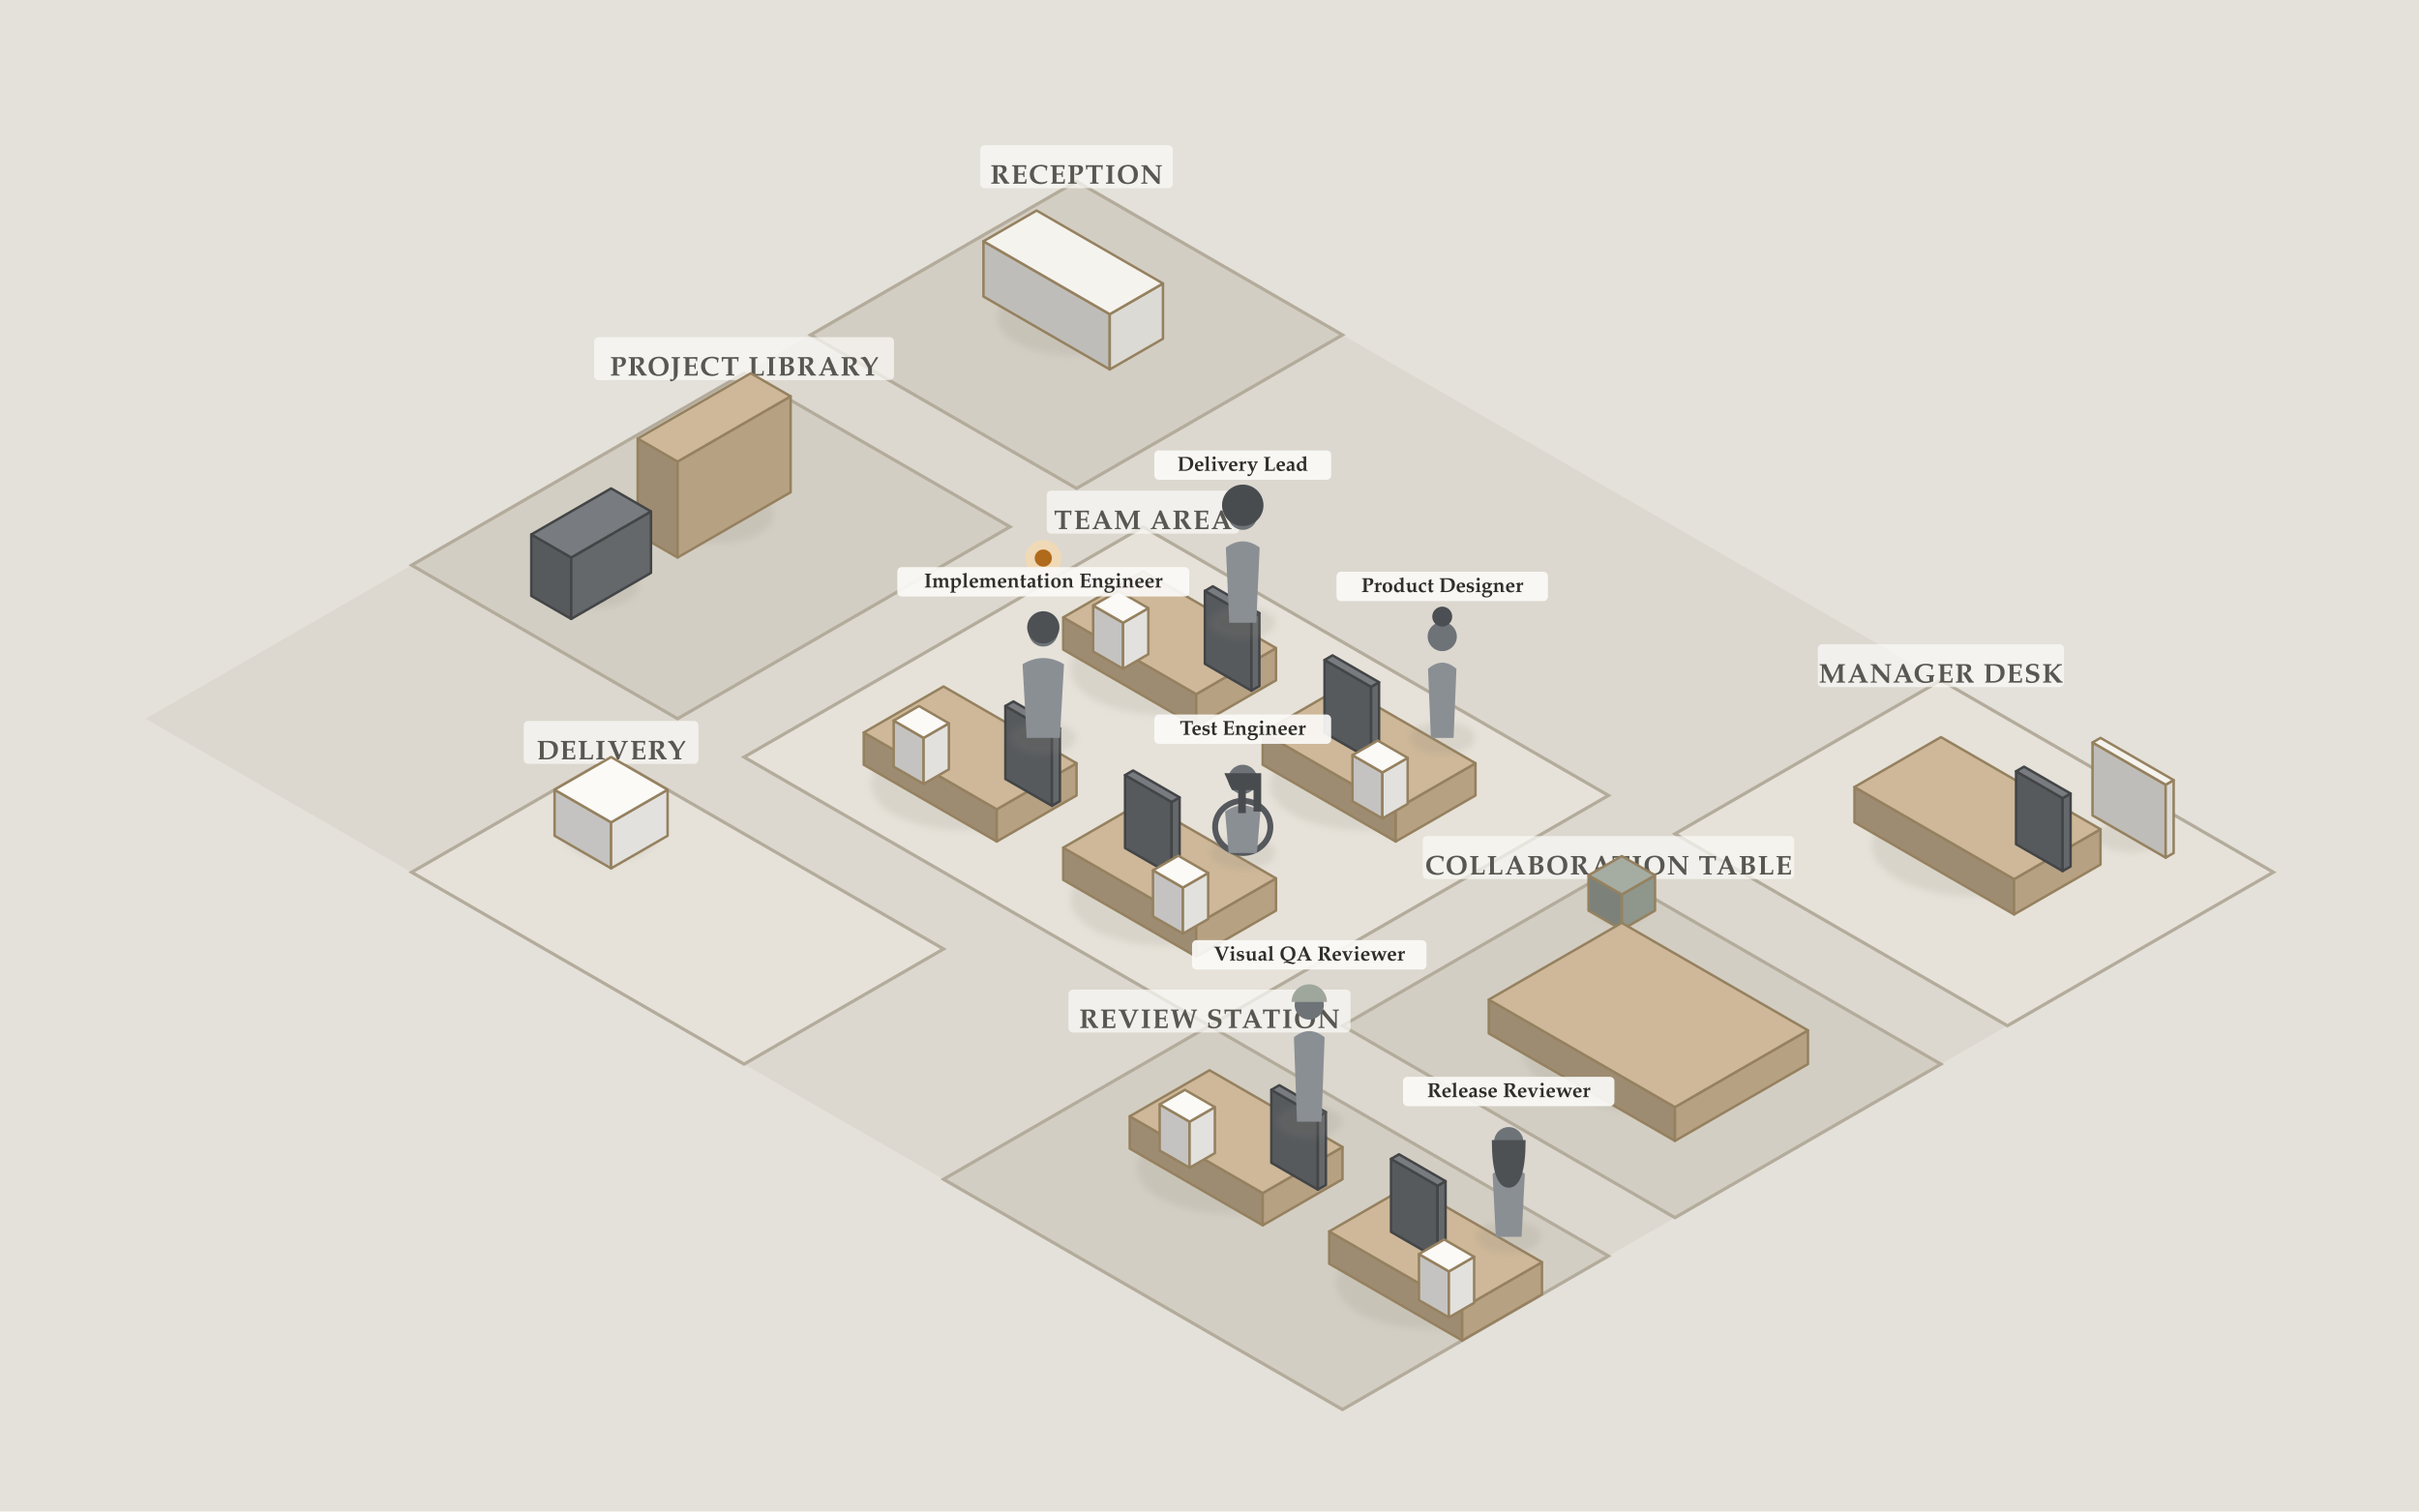
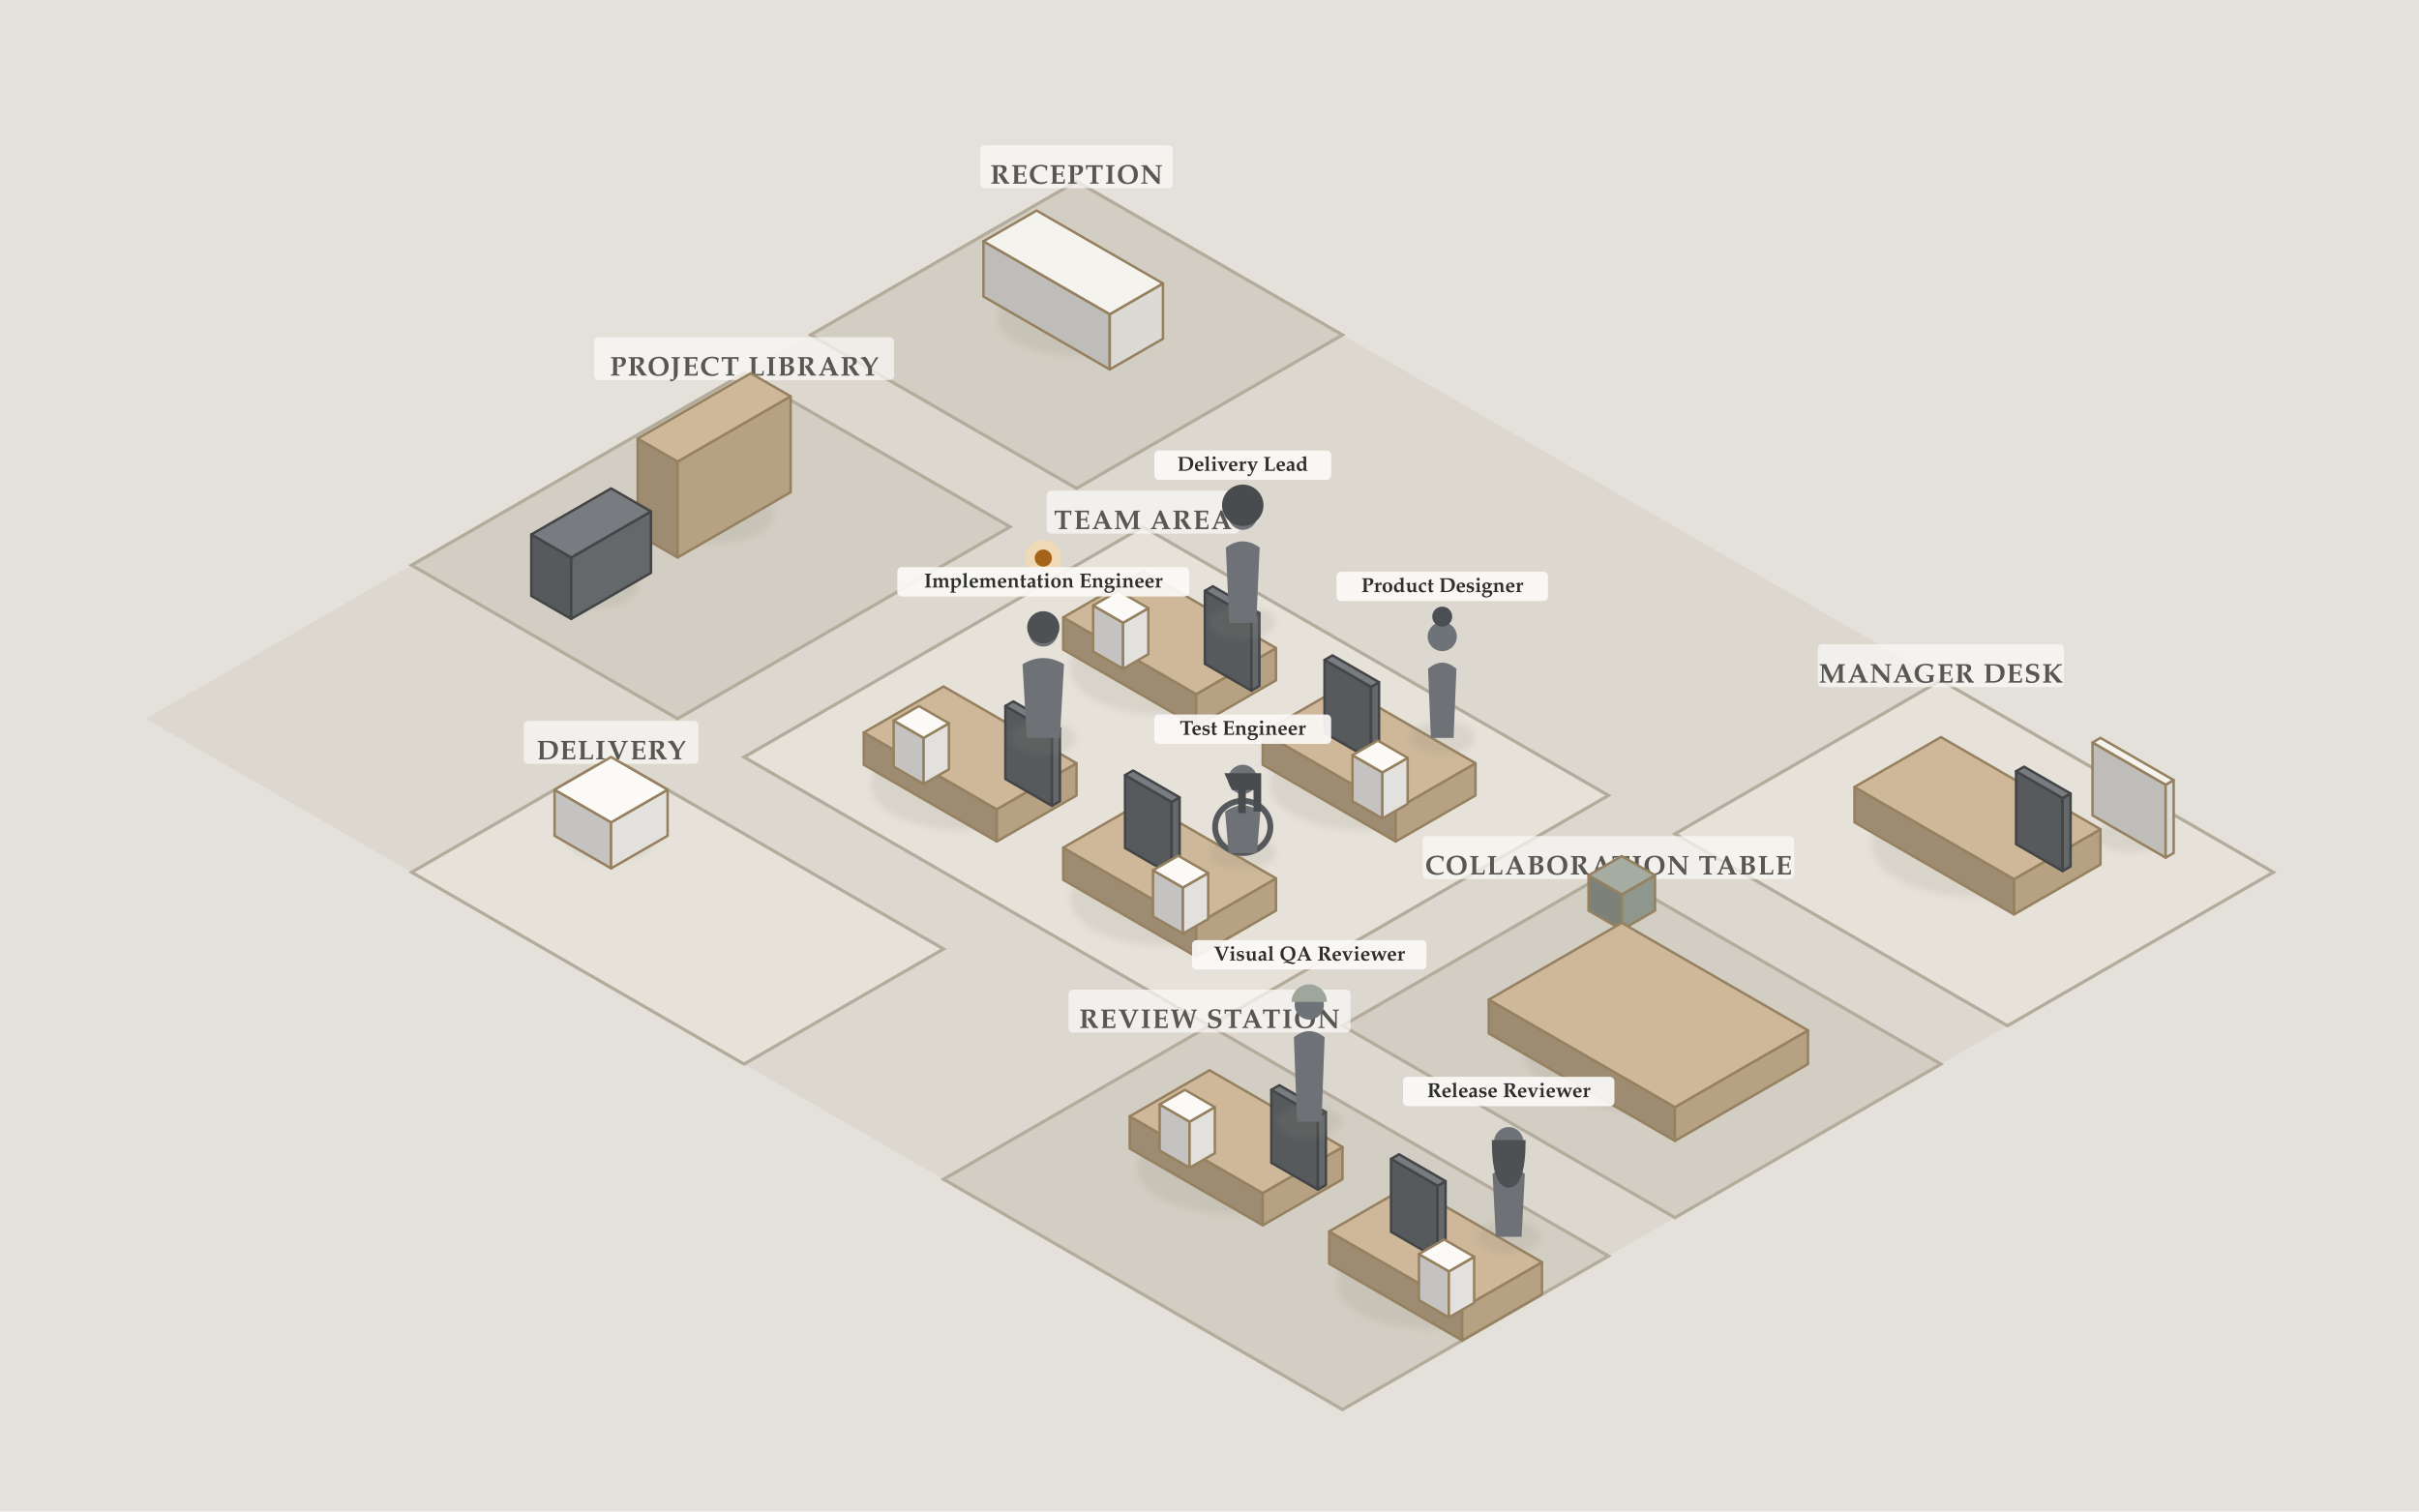
<svg xmlns="http://www.w3.org/2000/svg" viewBox="0 0 1280 800" width="1280" height="800" role="img" aria-label="Architectural clarity candidate: the frozen Phase 6 default-office comparison frame">
  <defs>
    <filter id="soft-candidate-a-architectural-clarity" x="-60%" y="-60%" width="220%" height="220%">
      <feGaussianBlur stdDeviation="1.5" />
    </filter>
    <filter id="glow-candidate-a-architectural-clarity" x="-80%" y="-80%" width="260%" height="260%">
      <feGaussianBlur stdDeviation="12" />
    </filter>
  </defs>
  <rect width="1280" height="800" fill="#e4e1da" />
  <g transform="translate(569.64 96.00) scale(1.1949)">
    <polygon points="0.00,0.00 530.01,306.00 117.78,544.00 -412.23,238.00" fill="#dcd8cf" />
    <polygon points="0.00,0.00 117.78,68.00 0.00,136.00 -117.78,68.00" fill="#d3cec3" stroke="#b3ab9b" stroke-width="1.43" />
    <polygon points="382.78,221.00 530.01,306.00 412.23,374.00 265.00,289.00" fill="#e6e2d9" stroke="#b3ab9b" stroke-width="1.43" />
    <polygon points="-147.22,85.00 -29.44,153.00 -176.67,238.00 -294.45,170.00" fill="#d3cec3" stroke="#b3ab9b" stroke-width="1.43" />
    <polygon points="29.44,153.00 235.56,272.00 58.89,374.00 -147.22,255.00" fill="#e6e2d9" stroke="#b3ab9b" stroke-width="1.43" />
    <polygon points="235.56,306.00 382.78,391.00 265.00,459.00 117.78,374.00" fill="#d3cec3" stroke="#b3ab9b" stroke-width="1.43" />
    <polygon points="-206.11,255.00 -58.89,340.00 -147.22,391.00 -294.45,306.00" fill="#e6e2d9" stroke="#b3ab9b" stroke-width="1.43" />
    <polygon points="58.89,374.00 235.56,476.00 117.78,544.00 -58.89,442.00" fill="#d3cec3" stroke="#b3ab9b" stroke-width="1.43" />
    <g>
      <rect x="-42.64" y="-16.00" width="85.28" height="19.00" rx="2" fill="#fbfaf7" opacity="0.72" />
      <text x="0.00" y="1.00" text-anchor="middle" font-family="'Iowan Old Style', 'Palatino Linotype', 'Segoe UI', -apple-system, system-ui, sans-serif" font-size="12" font-weight="600" fill="#595751" letter-spacing="0.5">RECEPTION</text>
    </g>
    <g>
      <rect x="328.26" y="205.00" width="109.04" height="19.00" rx="2" fill="#fbfaf7" opacity="0.72" />
      <text x="382.78" y="222.00" text-anchor="middle" font-family="'Iowan Old Style', 'Palatino Linotype', 'Segoe UI', -apple-system, system-ui, sans-serif" font-size="12" font-weight="600" fill="#595751" letter-spacing="0.5">MANAGER DESK</text>
    </g>
    <g>
      <rect x="-213.62" y="69.00" width="132.80" height="19.00" rx="2" fill="#fbfaf7" opacity="0.72" />
      <text x="-147.22" y="86.00" text-anchor="middle" font-family="'Iowan Old Style', 'Palatino Linotype', 'Segoe UI', -apple-system, system-ui, sans-serif" font-size="12" font-weight="600" fill="#595751" letter-spacing="0.5">PROJECT LIBRARY</text>
    </g>
    <g>
      <rect x="-13.20" y="137.00" width="85.28" height="19.00" rx="2" fill="#fbfaf7" opacity="0.72" />
      <text x="29.44" y="154.00" text-anchor="middle" font-family="'Iowan Old Style', 'Palatino Linotype', 'Segoe UI', -apple-system, system-ui, sans-serif" font-size="12" font-weight="600" fill="#595751" letter-spacing="0.5">TEAM AREA</text>
    </g>
    <g>
      <rect x="153.32" y="290.00" width="164.48" height="19.00" rx="2" fill="#fbfaf7" opacity="0.72" />
      <text x="235.56" y="307.00" text-anchor="middle" font-family="'Iowan Old Style', 'Palatino Linotype', 'Segoe UI', -apple-system, system-ui, sans-serif" font-size="12" font-weight="600" fill="#595751" letter-spacing="0.5">COLLABORATION TABLE</text>
    </g>
    <g>
      <rect x="-244.79" y="239.00" width="77.36" height="19.00" rx="2" fill="#fbfaf7" opacity="0.72" />
      <text x="-206.11" y="256.00" text-anchor="middle" font-family="'Iowan Old Style', 'Palatino Linotype', 'Segoe UI', -apple-system, system-ui, sans-serif" font-size="12" font-weight="600" fill="#595751" letter-spacing="0.5">DELIVERY</text>
    </g>
    <g>
      <rect x="-3.55" y="358.00" width="124.88" height="19.00" rx="2" fill="#fbfaf7" opacity="0.72" />
      <text x="58.89" y="375.00" text-anchor="middle" font-family="'Iowan Old Style', 'Palatino Linotype', 'Segoe UI', -apple-system, system-ui, sans-serif" font-size="12" font-weight="600" fill="#595751" letter-spacing="0.5">REVIEW STATION</text>
    </g>
    <ellipse cx="-1.47" cy="60.35" rx="33.67" ry="16.84" fill="#8d877b" opacity="0.16" filter="url(#soft-candidate-a-architectural-clarity)" />
    <polygon points="-41.22,26.52 14.72,58.82 14.72,83.30 -41.22,51.00" fill="#bebdb9" stroke="#95815f" stroke-width="1.1" stroke-linejoin="round" />
    <polygon points="38.28,45.22 14.72,58.82 14.72,83.30 38.28,69.70" fill="#dcdad5" stroke="#95815f" stroke-width="1.1" stroke-linejoin="round" />
    <polygon points="-17.67,12.92 38.28,45.22 14.72,58.82 -41.22,26.52" fill="#f5f3ee" stroke="#95815f" stroke-width="1.1" stroke-linejoin="round" />
    <ellipse cx="-159.74" cy="147.47" rx="25.77" ry="12.88" fill="#8d877b" opacity="0.16" filter="url(#soft-candidate-a-architectural-clarity)" />
    <polygon points="-194.34,113.90 -176.67,124.10 -176.67,166.60 -194.34,156.40" fill="#9e8c72" stroke="#95815f" stroke-width="1.1" stroke-linejoin="round" />
    <polygon points="-126.61,95.20 -176.67,124.10 -176.67,166.60 -126.61,137.70" fill="#b7a183" stroke="#95815f" stroke-width="1.1" stroke-linejoin="round" />
    <polygon points="-144.28,85.00 -126.61,95.20 -176.67,124.10 -194.34,113.90" fill="#ceb899" stroke="#95815f" stroke-width="1.1" stroke-linejoin="round" />
    <ellipse cx="-214.21" cy="178.92" rx="20.50" ry="10.25" fill="#8d877b" opacity="0.16" filter="url(#soft-candidate-a-architectural-clarity)" />
    <polygon points="-241.45,156.40 -223.78,166.60 -223.78,193.80 -241.45,183.60" fill="#575a5d" stroke="#434547" stroke-width="1.1" stroke-linejoin="round" />
    <polygon points="-188.45,146.20 -223.78,166.60 -223.78,193.80 -188.45,173.40" fill="#64686b" stroke="#434547" stroke-width="1.1" stroke-linejoin="round" />
    <polygon points="-206.11,136.00 -188.45,146.20 -223.78,166.60 -241.45,156.40" fill="#787b7f" stroke="#434547" stroke-width="1.1" stroke-linejoin="round" />
    <ellipse cx="38.28" cy="215.90" rx="41.05" ry="20.53" fill="#8d877b" opacity="0.16" filter="url(#soft-candidate-a-architectural-clarity)" />
    <polygon points="-5.89,193.12 53.00,227.12 53.00,241.40 -5.89,207.40" fill="#9e8c72" stroke="#95815f" stroke-width="1.1" stroke-linejoin="round" />
    <polygon points="88.33,206.72 53.00,227.12 53.00,241.40 88.33,221.00" fill="#b7a183" stroke="#95815f" stroke-width="1.1" stroke-linejoin="round" />
    <polygon points="29.44,172.72 88.33,206.72 53.00,227.12 -5.89,193.12" fill="#ceb899" stroke="#95815f" stroke-width="1.1" stroke-linejoin="round" />
    <polygon points="56.83,181.39 77.44,193.29 77.44,225.59 56.83,213.69" fill="#575a5d" stroke="#434547" stroke-width="1.1" stroke-linejoin="round" />
    <polygon points="80.97,191.25 77.44,193.29 77.44,225.59 80.97,223.55" fill="#64686b" stroke="#434547" stroke-width="1.1" stroke-linejoin="round" />
    <polygon points="60.36,179.35 80.97,191.25 77.44,193.29 56.83,181.39" fill="#787b7f" stroke="#434547" stroke-width="1.1" stroke-linejoin="round" />
    <polygon points="7.36,187.85 20.61,195.50 20.61,215.90 7.36,208.25" fill="#c4c3c1" stroke="#95815f" stroke-width="1.1" stroke-linejoin="round" />
    <polygon points="31.80,189.04 20.61,195.50 20.61,215.90 31.80,209.44" fill="#e2e1de" stroke="#95815f" stroke-width="1.1" stroke-linejoin="round" />
    <polygon points="18.55,181.39 31.80,189.04 20.61,195.50 7.36,187.85" fill="#fbfaf7" stroke="#95815f" stroke-width="1.1" stroke-linejoin="round" />
    <ellipse cx="73.61" cy="195.50" rx="14.49" ry="7.25" fill="#8d877b" opacity="0.16" filter="url(#soft-candidate-a-architectural-clarity)" />
-     <path d="M 67.63 195.50 L 66.13 162.18 Q 73.61 156.74 81.09 162.18 L 79.60 195.50 Z" fill="#8a8f94" />
+     <path d="M 67.63 195.50 L 66.13 162.18 Q 73.61 156.74 81.09 162.18 L 79.60 195.50 Z" fill="#6e7276" />
    <circle cx="73.61" cy="147.90" r="6.46" fill="#6e7378" />
    <circle cx="73.61" cy="143.48" r="9.18" fill="#494c4f" />
    <rect x="34.46" y="119.18" width="78.30" height="13" rx="2" fill="#fbfaf7" opacity="0.92" />
    <text x="73.61" y="128.18" text-anchor="middle" font-family="'Iowan Old Style', 'Palatino Linotype', 'Segoe UI', -apple-system, system-ui, sans-serif" font-size="9" font-weight="600" fill="#2f2e2b">Delivery Lead</text>
    <ellipse cx="126.61" cy="266.90" rx="41.05" ry="20.53" fill="#8d877b" opacity="0.16" filter="url(#soft-candidate-a-architectural-clarity)" />
    <polygon points="82.45,244.12 141.34,278.12 141.34,292.40 82.45,258.40" fill="#9e8c72" stroke="#95815f" stroke-width="1.1" stroke-linejoin="round" />
    <polygon points="176.67,257.72 141.34,278.12 141.34,292.40 176.67,272.00" fill="#b7a183" stroke="#95815f" stroke-width="1.1" stroke-linejoin="round" />
    <polygon points="117.78,223.72 176.67,257.72 141.34,278.12 82.45,244.12" fill="#ceb899" stroke="#95815f" stroke-width="1.1" stroke-linejoin="round" />
    <polygon points="109.83,211.99 130.44,223.89 130.44,256.19 109.83,244.29" fill="#575a5d" stroke="#434547" stroke-width="1.1" stroke-linejoin="round" />
    <polygon points="133.97,221.85 130.44,223.89 130.44,256.19 133.97,254.15" fill="#64686b" stroke="#434547" stroke-width="1.1" stroke-linejoin="round" />
    <polygon points="113.36,209.95 133.97,221.85 130.44,223.89 109.83,211.99" fill="#787b7f" stroke="#434547" stroke-width="1.1" stroke-linejoin="round" />
    <polygon points="122.20,254.15 135.45,261.80 135.45,282.20 122.20,274.55" fill="#c4c3c1" stroke="#95815f" stroke-width="1.1" stroke-linejoin="round" />
    <polygon points="146.64,255.34 135.45,261.80 135.45,282.20 146.64,275.74" fill="#e2e1de" stroke="#95815f" stroke-width="1.1" stroke-linejoin="round" />
    <polygon points="133.39,247.69 146.64,255.34 135.45,261.80 122.20,254.15" fill="#fbfaf7" stroke="#95815f" stroke-width="1.1" stroke-linejoin="round" />
    <ellipse cx="-50.06" cy="266.90" rx="41.05" ry="20.53" fill="#8d877b" opacity="0.16" filter="url(#soft-candidate-a-architectural-clarity)" />
    <polygon points="-94.22,244.12 -35.33,278.12 -35.33,292.40 -94.22,258.40" fill="#9e8c72" stroke="#95815f" stroke-width="1.1" stroke-linejoin="round" />
    <polygon points="0.00,257.72 -35.33,278.12 -35.33,292.40 0.00,272.00" fill="#b7a183" stroke="#95815f" stroke-width="1.1" stroke-linejoin="round" />
    <polygon points="-58.89,223.72 0.00,257.72 -35.33,278.12 -94.22,244.12" fill="#ceb899" stroke="#95815f" stroke-width="1.1" stroke-linejoin="round" />
    <polygon points="-31.51,232.39 -10.89,244.29 -10.89,276.59 -31.51,264.69" fill="#575a5d" stroke="#434547" stroke-width="1.1" stroke-linejoin="round" />
    <polygon points="-7.36,242.25 -10.89,244.29 -10.89,276.59 -7.36,274.55" fill="#64686b" stroke="#434547" stroke-width="1.1" stroke-linejoin="round" />
    <polygon points="-27.97,230.35 -7.36,242.25 -10.89,244.29 -31.51,232.39" fill="#787b7f" stroke="#434547" stroke-width="1.1" stroke-linejoin="round" />
    <polygon points="-80.97,238.85 -67.72,246.50 -67.72,266.90 -80.97,259.25" fill="#c4c3c1" stroke="#95815f" stroke-width="1.1" stroke-linejoin="round" />
    <polygon points="-56.53,240.04 -67.72,246.50 -67.72,266.90 -56.53,260.44" fill="#e2e1de" stroke="#95815f" stroke-width="1.1" stroke-linejoin="round" />
    <polygon points="-69.78,232.39 -56.53,240.04 -67.72,246.50 -80.97,238.85" fill="#fbfaf7" stroke="#95815f" stroke-width="1.1" stroke-linejoin="round" />
    <ellipse cx="161.95" cy="246.50" rx="14.49" ry="7.25" fill="#8d877b" opacity="0.16" filter="url(#soft-candidate-a-architectural-clarity)" />
-     <path d="M 156.91 246.50 L 155.66 215.90 Q 161.95 210.46 168.24 215.90 L 166.98 246.50 Z" fill="#8a8f94" />
+     <path d="M 156.91 246.50 L 155.66 215.90 Q 161.95 210.46 168.24 215.90 L 166.98 246.50 Z" fill="#6e7276" />
    <circle cx="161.95" cy="201.62" r="6.46" fill="#6e7378" />
    <circle cx="161.95" cy="192.78" r="4.42" fill="#4b4e52" />
    <rect x="115.15" y="172.90" width="93.60" height="13" rx="2" fill="#fbfaf7" opacity="0.92" />
    <text x="161.95" y="181.90" text-anchor="middle" font-family="'Iowan Old Style', 'Palatino Linotype', 'Segoe UI', -apple-system, system-ui, sans-serif" font-size="9" font-weight="600" fill="#2f2e2b">Product Designer</text>
    <ellipse cx="-14.72" cy="246.50" rx="14.49" ry="7.25" fill="#8d877b" opacity="0.16" filter="url(#soft-candidate-a-architectural-clarity)" />
-     <path d="M -22.07 246.50 L -23.90 213.86 Q -14.72 208.42 -5.54 213.86 L -7.38 246.50 Z" fill="#8a8f94" />
+     <path d="M -22.07 246.50 L -23.90 213.86 Q -14.72 208.42 -5.54 213.86 L -7.38 246.50 Z" fill="#6e7276" />
    <circle cx="-14.72" cy="199.58" r="6.46" fill="#6e7378" />
    <circle cx="-14.72" cy="197.54" r="7.14" fill="#4d5154" />
    <circle cx="-14.72" cy="166.86" r="8" fill="#f0d9b6" />
-     <circle cx="-14.72" cy="166.86" r="3.8" fill="#b06a1b" />
+     <circle cx="-14.72" cy="166.86" r="3.8" fill="#a56419" />
    <rect x="-79.37" y="170.86" width="129.30" height="13" rx="2" fill="#fbfaf7" opacity="0.92" />
    <text x="-14.72" y="179.86" text-anchor="middle" font-family="'Iowan Old Style', 'Palatino Linotype', 'Segoe UI', -apple-system, system-ui, sans-serif" font-size="9" font-weight="600" fill="#2f2e2b">Implementation Engineer</text>
    <ellipse cx="397.51" cy="294.10" rx="45.27" ry="22.63" fill="#8d877b" opacity="0.16" filter="url(#soft-candidate-a-architectural-clarity)" />
    <polygon points="344.50,268.26 415.17,309.06 415.17,324.70 344.50,283.90" fill="#9e8c72" stroke="#95815f" stroke-width="1.1" stroke-linejoin="round" />
    <polygon points="453.45,286.96 415.17,309.06 415.17,324.70 453.45,302.60" fill="#b7a183" stroke="#95815f" stroke-width="1.1" stroke-linejoin="round" />
    <polygon points="382.78,246.16 453.45,286.96 415.17,309.06 344.50,268.26" fill="#ceb899" stroke="#95815f" stroke-width="1.1" stroke-linejoin="round" />
    <polygon points="416.06,261.29 436.67,273.19 436.67,305.49 416.06,293.59" fill="#575a5d" stroke="#434547" stroke-width="1.1" stroke-linejoin="round" />
    <polygon points="440.20,271.15 436.67,273.19 436.67,305.49 440.20,303.45" fill="#64686b" stroke="#434547" stroke-width="1.1" stroke-linejoin="round" />
    <polygon points="419.59,259.25 440.20,271.15 436.67,273.19 416.06,261.29" fill="#787b7f" stroke="#434547" stroke-width="1.1" stroke-linejoin="round" />
    <ellipse cx="-206.11" cy="290.70" rx="19.97" ry="9.99" fill="#8d877b" opacity="0.16" filter="url(#soft-candidate-a-architectural-clarity)" />
    <polygon points="-231.14,269.45 -206.11,283.90 -206.11,304.30 -231.14,289.85" fill="#c4c3c1" stroke="#95815f" stroke-width="1.1" stroke-linejoin="round" />
    <polygon points="-181.09,269.45 -206.11,283.90 -206.11,304.30 -181.09,289.85" fill="#e2e1de" stroke="#95815f" stroke-width="1.1" stroke-linejoin="round" />
    <polygon points="-206.11,255.00 -181.09,269.45 -206.11,283.90 -231.14,269.45" fill="#fbfaf7" stroke="#95815f" stroke-width="1.1" stroke-linejoin="round" />
    <ellipse cx="466.70" cy="289.85" rx="14.70" ry="7.35" fill="#8d877b" opacity="0.16" filter="url(#soft-candidate-a-architectural-clarity)" />
    <polygon points="449.92,248.54 482.31,267.24 482.31,299.54 449.92,280.84" fill="#bebdb9" stroke="#95815f" stroke-width="1.1" stroke-linejoin="round" />
    <polygon points="485.84,265.20 482.31,267.24 482.31,299.54 485.84,297.50" fill="#dcdad5" stroke="#95815f" stroke-width="1.1" stroke-linejoin="round" />
    <polygon points="453.45,246.50 485.84,265.20 482.31,267.24 449.92,248.54" fill="#f5f3ee" stroke="#95815f" stroke-width="1.1" stroke-linejoin="round" />
    <ellipse cx="38.28" cy="317.90" rx="41.05" ry="20.53" fill="#8d877b" opacity="0.16" filter="url(#soft-candidate-a-architectural-clarity)" />
    <polygon points="-5.89,295.12 53.00,329.12 53.00,343.40 -5.89,309.40" fill="#9e8c72" stroke="#95815f" stroke-width="1.1" stroke-linejoin="round" />
    <polygon points="88.33,308.72 53.00,329.12 53.00,343.40 88.33,323.00" fill="#b7a183" stroke="#95815f" stroke-width="1.1" stroke-linejoin="round" />
    <polygon points="29.44,274.72 88.33,308.72 53.00,329.12 -5.89,295.12" fill="#ceb899" stroke="#95815f" stroke-width="1.1" stroke-linejoin="round" />
    <polygon points="21.49,262.99 42.11,274.89 42.11,307.19 21.49,295.29" fill="#575a5d" stroke="#434547" stroke-width="1.1" stroke-linejoin="round" />
    <polygon points="45.64,272.85 42.11,274.89 42.11,307.19 45.64,305.15" fill="#64686b" stroke="#434547" stroke-width="1.1" stroke-linejoin="round" />
    <polygon points="25.03,260.95 45.64,272.85 42.11,274.89 21.49,262.99" fill="#787b7f" stroke="#434547" stroke-width="1.1" stroke-linejoin="round" />
    <polygon points="33.86,305.15 47.11,312.80 47.11,333.20 33.86,325.55" fill="#c4c3c1" stroke="#95815f" stroke-width="1.1" stroke-linejoin="round" />
    <polygon points="58.30,306.34 47.11,312.80 47.11,333.20 58.30,326.74" fill="#e2e1de" stroke="#95815f" stroke-width="1.1" stroke-linejoin="round" />
    <polygon points="45.05,298.69 58.30,306.34 47.11,312.80 33.86,305.15" fill="#fbfaf7" stroke="#95815f" stroke-width="1.1" stroke-linejoin="round" />
    <ellipse cx="73.61" cy="297.50" rx="14.49" ry="7.25" fill="#8d877b" opacity="0.16" filter="url(#soft-candidate-a-architectural-clarity)" />
    <ellipse cx="73.61" cy="285.94" rx="12.24" ry="11.56" fill="none" stroke="#55585c" stroke-width="2.6" />
-     <path d="M 67.36 297.50 L 65.79 279.14 Q 73.61 273.70 81.43 279.14 L 79.87 297.50 Z" fill="#8a8f94" />
+     <path d="M 67.36 297.50 L 65.79 279.14 Q 73.61 273.70 81.43 279.14 L 79.87 297.50 Z" fill="#6e7276" />
    <circle cx="73.61" cy="264.86" r="6.46" fill="#6e7378" />
    <path d="M 65.45 262.14 h 16.32 v 17.00 h -3.40 v -9.52 h -3.40 v 10.20 h -3.40 v -10.20 h -2.72 z" fill="#494c4f" />
    <rect x="34.46" y="236.14" width="78.30" height="13" rx="2" fill="#fbfaf7" opacity="0.92" />
    <text x="73.61" y="245.14" text-anchor="middle" font-family="'Iowan Old Style', 'Palatino Linotype', 'Segoe UI', -apple-system, system-ui, sans-serif" font-size="9" font-weight="600" fill="#2f2e2b">Test Engineer</text>
    <ellipse cx="241.45" cy="323.00" rx="11.54" ry="5.77" fill="#8d877b" opacity="0.16" filter="url(#soft-candidate-a-architectural-clarity)" />
    <polygon points="226.73,307.36 241.45,315.86 241.45,331.50 226.73,323.00" fill="#7c827a" stroke="#95815f" stroke-width="1.1" stroke-linejoin="round" />
    <polygon points="256.17,307.36 241.45,315.86 241.45,331.50 256.17,323.00" fill="#8f968c" stroke="#95815f" stroke-width="1.1" stroke-linejoin="round" />
    <polygon points="241.45,298.86 256.17,307.36 241.45,315.86 226.73,307.36" fill="#a5aca2" stroke="#95815f" stroke-width="1.1" stroke-linejoin="round" />
    <ellipse cx="253.23" cy="384.20" rx="55.81" ry="27.90" fill="#8d877b" opacity="0.16" filter="url(#soft-candidate-a-architectural-clarity)" />
    <polygon points="182.56,362.44 265.00,410.04 265.00,425.00 182.56,377.40" fill="#9e8c72" stroke="#95815f" stroke-width="1.1" stroke-linejoin="round" />
    <polygon points="323.89,376.04 265.00,410.04 265.00,425.00 323.89,391.00" fill="#b7a183" stroke="#95815f" stroke-width="1.1" stroke-linejoin="round" />
    <polygon points="241.45,328.44 323.89,376.04 265.00,410.04 182.56,362.44" fill="#ceb899" stroke="#95815f" stroke-width="1.1" stroke-linejoin="round" />
    <ellipse cx="67.72" cy="436.90" rx="41.05" ry="20.53" fill="#8d877b" opacity="0.16" filter="url(#soft-candidate-a-architectural-clarity)" />
    <polygon points="23.56,414.12 82.45,448.12 82.45,462.40 23.56,428.40" fill="#9e8c72" stroke="#95815f" stroke-width="1.1" stroke-linejoin="round" />
    <polygon points="117.78,427.72 82.45,448.12 82.45,462.40 117.78,442.00" fill="#b7a183" stroke="#95815f" stroke-width="1.1" stroke-linejoin="round" />
    <polygon points="58.89,393.72 117.78,427.72 82.45,448.12 23.56,414.12" fill="#ceb899" stroke="#95815f" stroke-width="1.1" stroke-linejoin="round" />
    <polygon points="86.27,402.39 106.88,414.29 106.88,446.59 86.27,434.69" fill="#575a5d" stroke="#434547" stroke-width="1.1" stroke-linejoin="round" />
    <polygon points="110.42,412.25 106.88,414.29 106.88,446.59 110.42,444.55" fill="#64686b" stroke="#434547" stroke-width="1.1" stroke-linejoin="round" />
    <polygon points="89.81,400.35 110.42,412.25 106.88,414.29 86.27,402.39" fill="#787b7f" stroke="#434547" stroke-width="1.1" stroke-linejoin="round" />
    <polygon points="36.81,408.85 50.06,416.50 50.06,436.90 36.81,429.25" fill="#c4c3c1" stroke="#95815f" stroke-width="1.1" stroke-linejoin="round" />
    <polygon points="61.25,410.04 50.06,416.50 50.06,436.90 61.25,430.44" fill="#e2e1de" stroke="#95815f" stroke-width="1.1" stroke-linejoin="round" />
    <polygon points="48.00,402.39 61.25,410.04 50.06,416.50 36.81,408.85" fill="#fbfaf7" stroke="#95815f" stroke-width="1.1" stroke-linejoin="round" />
    <ellipse cx="103.06" cy="416.50" rx="14.49" ry="7.25" fill="#8d877b" opacity="0.16" filter="url(#soft-candidate-a-architectural-clarity)" />
-     <path d="M 97.62 416.50 L 96.26 379.10 Q 103.06 373.66 109.86 379.10 L 108.50 416.50 Z" fill="#8a8f94" />
+     <path d="M 97.62 416.50 L 96.26 379.10 Q 103.06 373.66 109.86 379.10 L 108.50 416.50 Z" fill="#6e7276" />
    <circle cx="103.06" cy="364.82" r="6.46" fill="#6e7378" />
    <path d="M 95.24 363.46 a 7.82 7.82 0 0 1 15.64 0 z" fill="#9fa79c" />
    <rect x="51.16" y="336.10" width="103.80" height="13" rx="2" fill="#fbfaf7" opacity="0.92" />
    <text x="103.06" y="345.10" text-anchor="middle" font-family="'Iowan Old Style', 'Palatino Linotype', 'Segoe UI', -apple-system, system-ui, sans-serif" font-size="9" font-weight="600" fill="#2f2e2b">Visual QA Reviewer</text>
    <ellipse cx="156.06" cy="487.90" rx="41.05" ry="20.53" fill="#8d877b" opacity="0.16" filter="url(#soft-candidate-a-architectural-clarity)" />
    <polygon points="111.89,465.12 170.78,499.12 170.78,513.40 111.89,479.40" fill="#9e8c72" stroke="#95815f" stroke-width="1.1" stroke-linejoin="round" />
    <polygon points="206.11,478.72 170.78,499.12 170.78,513.40 206.11,493.00" fill="#b7a183" stroke="#95815f" stroke-width="1.1" stroke-linejoin="round" />
    <polygon points="147.22,444.72 206.11,478.72 170.78,499.12 111.89,465.12" fill="#ceb899" stroke="#95815f" stroke-width="1.1" stroke-linejoin="round" />
    <polygon points="139.27,432.99 159.89,444.89 159.89,477.19 139.27,465.29" fill="#575a5d" stroke="#434547" stroke-width="1.1" stroke-linejoin="round" />
    <polygon points="163.42,442.85 159.89,444.89 159.89,477.19 163.42,475.15" fill="#64686b" stroke="#434547" stroke-width="1.1" stroke-linejoin="round" />
    <polygon points="142.81,430.95 163.42,442.85 159.89,444.89 139.27,432.99" fill="#787b7f" stroke="#434547" stroke-width="1.1" stroke-linejoin="round" />
    <polygon points="151.64,475.15 164.89,482.80 164.89,503.20 151.64,495.55" fill="#c4c3c1" stroke="#95815f" stroke-width="1.1" stroke-linejoin="round" />
    <polygon points="176.08,476.34 164.89,482.80 164.89,503.20 176.08,496.74" fill="#e2e1de" stroke="#95815f" stroke-width="1.1" stroke-linejoin="round" />
    <polygon points="162.83,468.69 176.08,476.34 164.89,482.80 151.64,475.15" fill="#fbfaf7" stroke="#95815f" stroke-width="1.1" stroke-linejoin="round" />
    <ellipse cx="191.39" cy="467.50" rx="14.49" ry="7.25" fill="#8d877b" opacity="0.16" filter="url(#soft-candidate-a-architectural-clarity)" />
-     <path d="M 185.68 467.50 L 184.25 439.62 Q 191.39 434.18 198.53 439.62 L 197.10 467.50 Z" fill="#8a8f94" />
+     <path d="M 185.68 467.50 L 184.25 439.62 Q 191.39 434.18 198.53 439.62 L 197.10 467.50 Z" fill="#6e7276" />
    <circle cx="191.39" cy="425.34" r="6.46" fill="#6e7378" />
    <path d="M 183.91 424.66 q 0 21.08 7.48 21.08 q 7.48 0 7.48 -21.08 z" fill="#4d5154" />
    <rect x="144.59" y="396.62" width="93.60" height="13" rx="2" fill="#fbfaf7" opacity="0.92" />
    <text x="191.39" y="405.62" text-anchor="middle" font-family="'Iowan Old Style', 'Palatino Linotype', 'Segoe UI', -apple-system, system-ui, sans-serif" font-size="9" font-weight="600" fill="#2f2e2b">Release Reviewer</text>
  </g>
</svg>
